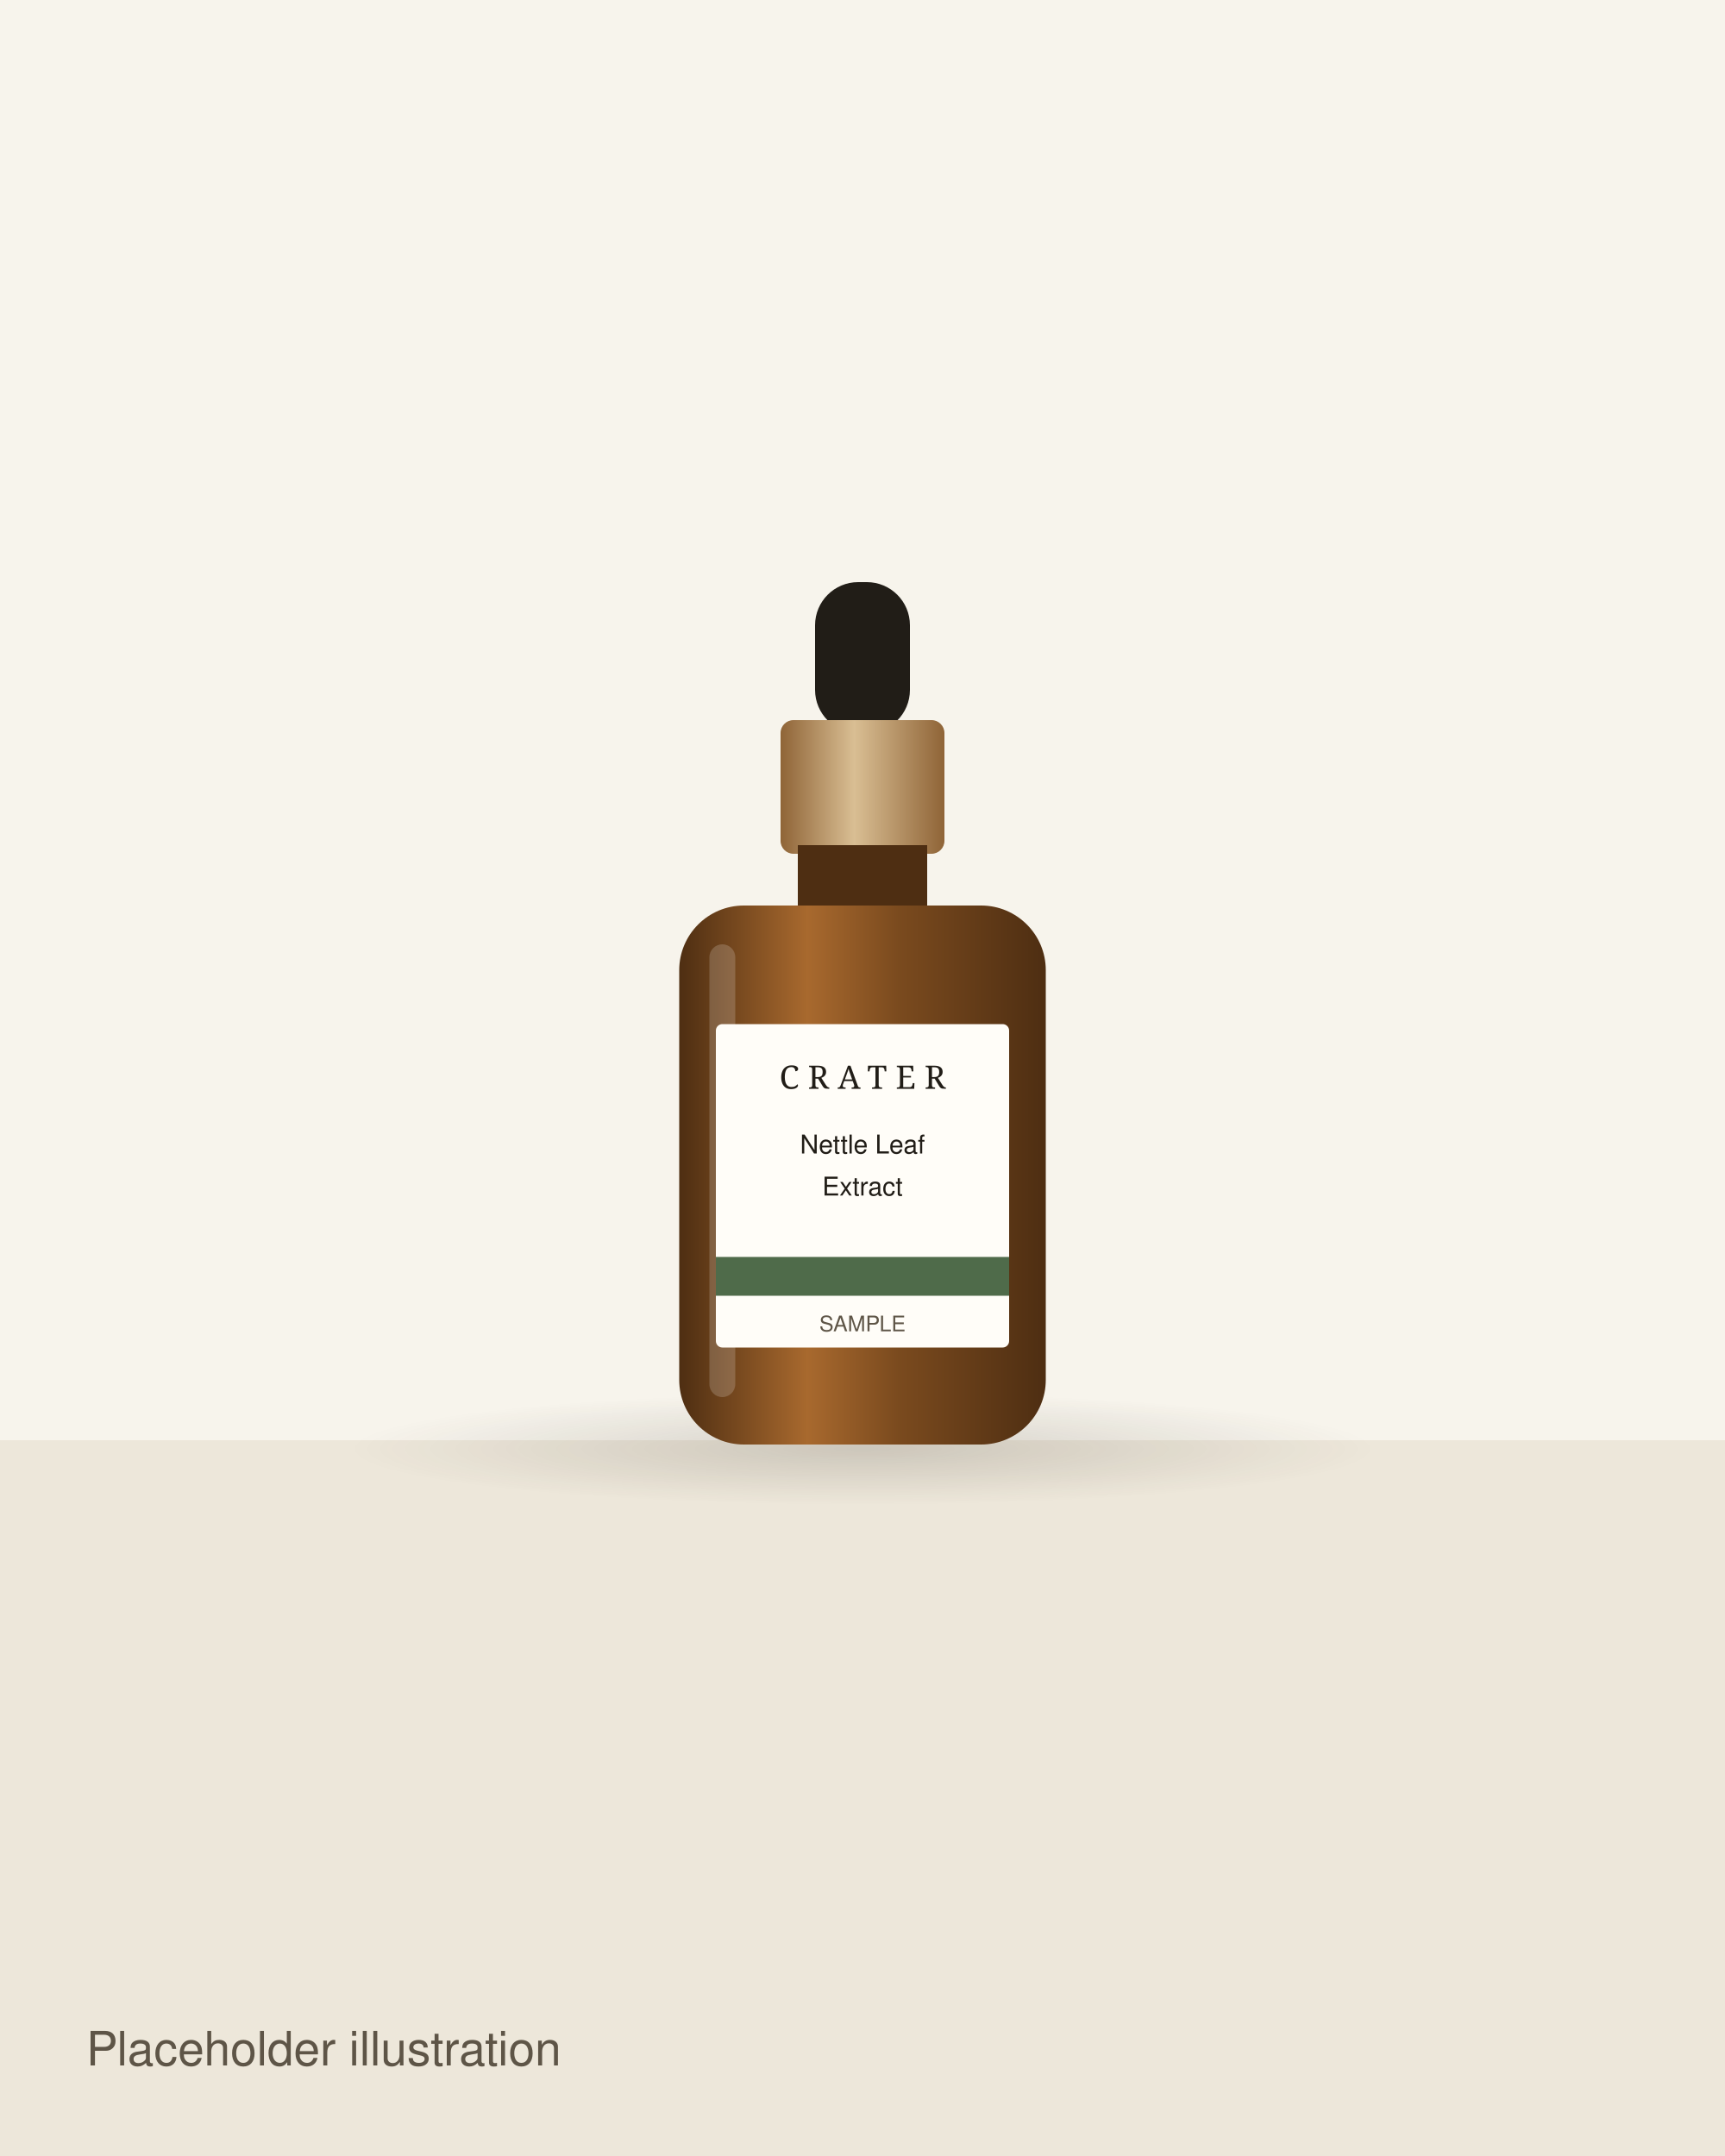
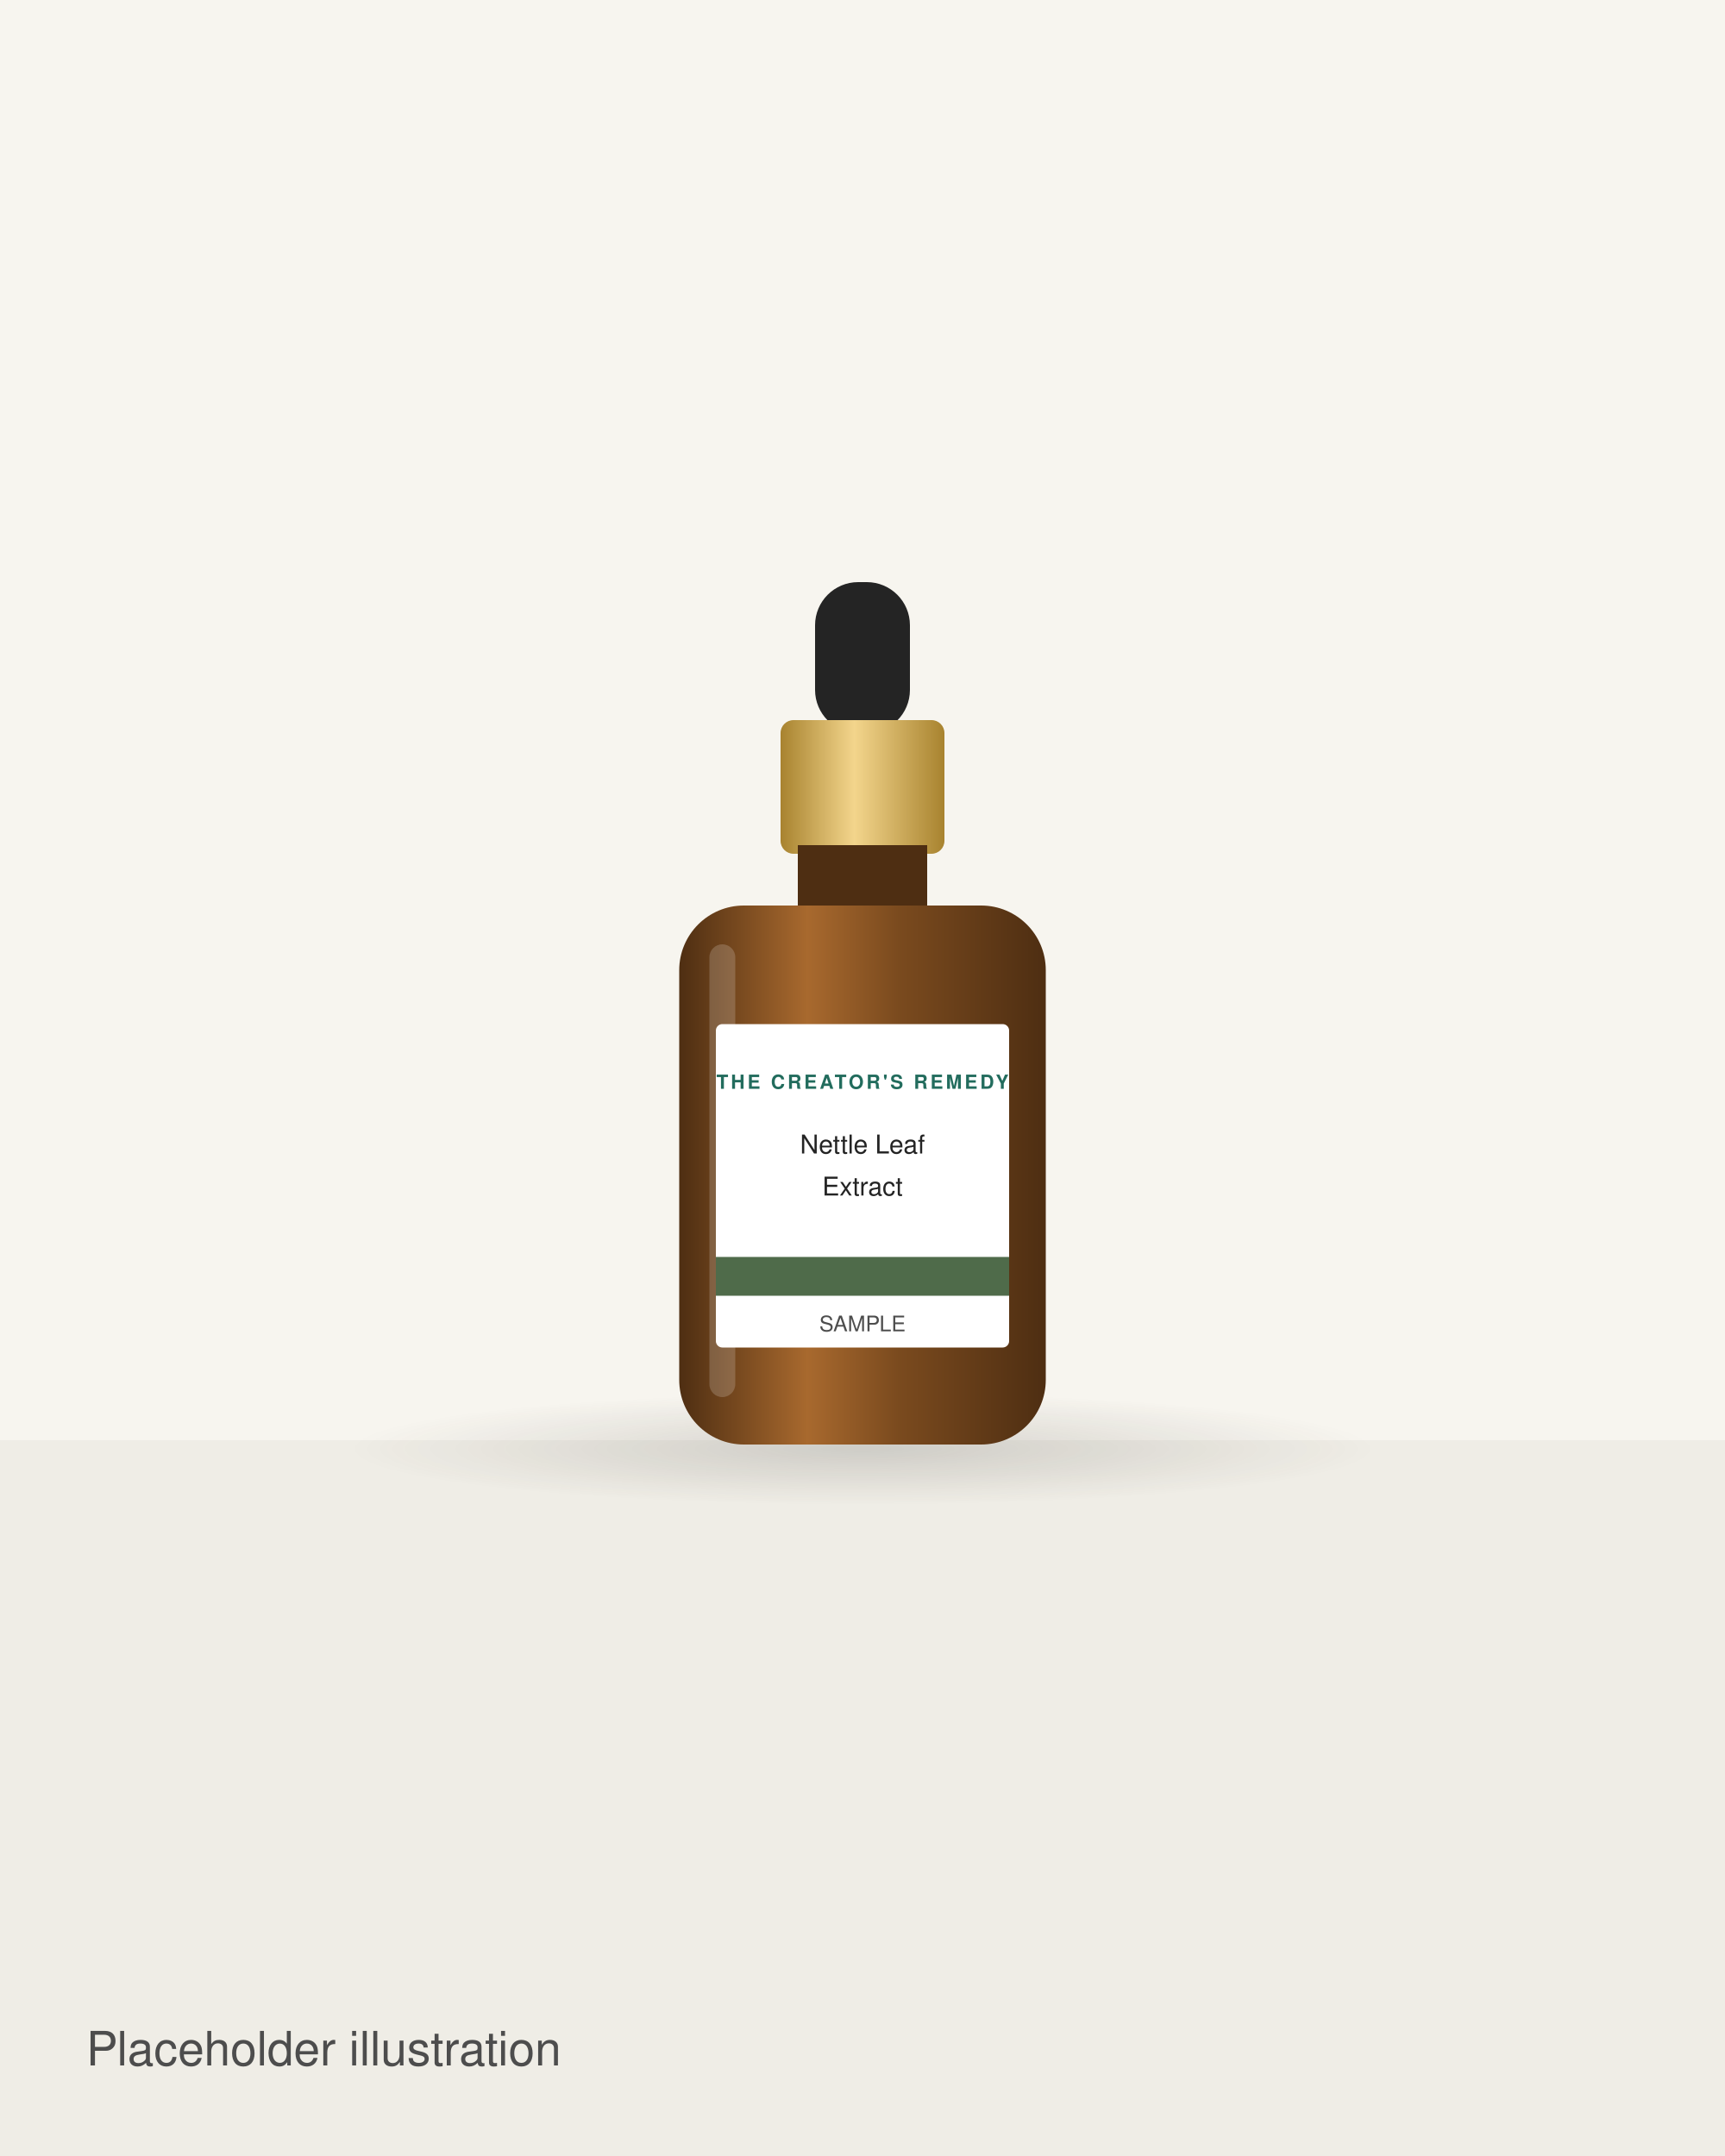
<svg xmlns="http://www.w3.org/2000/svg" viewBox="0 0 800 1000" width="800" height="1000" role="img" aria-label="Illustration placeholder: Nettle Leaf Extract">
  <defs>
    <linearGradient id="glass" x1="0" y1="0" x2="1" y2="0">
      <stop offset="0" stop-color="#4E2E12" />
      <stop offset="0.35" stop-color="#A8692E" />
      <stop offset="0.6" stop-color="#7A4A1E" />
      <stop offset="1" stop-color="#4E2E12" />
    </linearGradient>
    <linearGradient id="gilt" x1="0" y1="0" x2="1" y2="0">
-       <stop offset="0" stop-color="#8F6437" />
-       <stop offset="0.45" stop-color="#D9BE93" />
-       <stop offset="1" stop-color="#8F6437" />
+       <stop offset="0" stop-color="#A8832F" />
+       <stop offset="0.45" stop-color="#F3D58C" />
+       <stop offset="1" stop-color="#A8832F" />
    </linearGradient>
    <radialGradient id="floorShadow" cx="0.5" cy="0.5" r="0.5">
-       <stop offset="0" stop-color="#211D17" stop-opacity="0.16" />
+       <stop offset="0" stop-color="#242424" stop-opacity="0.16" />
      <stop offset="1" stop-color="#2A1D15" stop-opacity="0" />
    </radialGradient>
  </defs>
-   <rect width="800" height="1000" fill="#F7F4EC" />
-   <rect y="668" width="800" height="332" fill="#EDE7DA" />
+   <rect width="800" height="1000" fill="#F7F5EF" />
+   <rect y="668" width="800" height="332" fill="#EFEDE6" />
  <ellipse cx="400" cy="672" rx="240" ry="26" fill="url(#floorShadow)" />
-   <rect x="378" y="270" width="44" height="70" rx="20" fill="#211D17" />
+   <rect x="378" y="270" width="44" height="70" rx="20" fill="#242424" />
  <rect x="362" y="334" width="76" height="62" rx="6" fill="url(#gilt)" />
  <rect x="370" y="392" width="60" height="34" fill="#4E2E12" />
  <rect x="315" y="420" width="170" height="250" rx="30" fill="url(#glass)" />
  <rect x="329" y="438" width="12" height="210" rx="6" fill="#FFFFFF" opacity="0.18" />
-   <rect x="332" y="475" width="136" height="150" rx="3" fill="#FFFDF8" />
+   <rect x="332" y="475" width="136" height="150" rx="3" fill="#FFFFFF" />
  <rect x="332" y="583" width="136" height="18" fill="#4F6B4A" />
-   <text x="400" y="505" text-anchor="middle" font-family="Didot, 'Bodoni 72', Georgia, serif" font-size="15" letter-spacing="4" fill="#211D17">CRATER</text>
-   <text x="400" y="535" text-anchor="middle" font-family="Helvetica, Arial, sans-serif" font-size="12" fill="#211D17">Nettle Leaf</text>
-   <text x="400" y="554.5" text-anchor="middle" font-family="Helvetica, Arial, sans-serif" font-size="12" fill="#211D17">Extract</text>
-   <text x="400" y="617.5" text-anchor="middle" font-family="Helvetica, Arial, sans-serif" font-size="10" fill="#5E5547">SAMPLE</text>
-   <text x="40" y="958" font-family="Helvetica, Arial, sans-serif" font-size="22" fill="#5E5547">Placeholder illustration</text>
+   <text x="400" y="505" text-anchor="middle" font-family="Helvetica, Arial, sans-serif" font-weight="bold" font-size="9" letter-spacing="1.2" fill="#226C5D">THE CREATOR'S REMEDY</text>
+   <text x="400" y="535" text-anchor="middle" font-family="Helvetica, Arial, sans-serif" font-size="12" fill="#242424">Nettle Leaf</text>
+   <text x="400" y="554.5" text-anchor="middle" font-family="Helvetica, Arial, sans-serif" font-size="12" fill="#242424">Extract</text>
+   <text x="400" y="617.5" text-anchor="middle" font-family="Helvetica, Arial, sans-serif" font-size="10" fill="#4D4D4D">SAMPLE</text>
+   <text x="40" y="958" font-family="Helvetica, Arial, sans-serif" font-size="22" fill="#4D4D4D">Placeholder illustration</text>
</svg>
